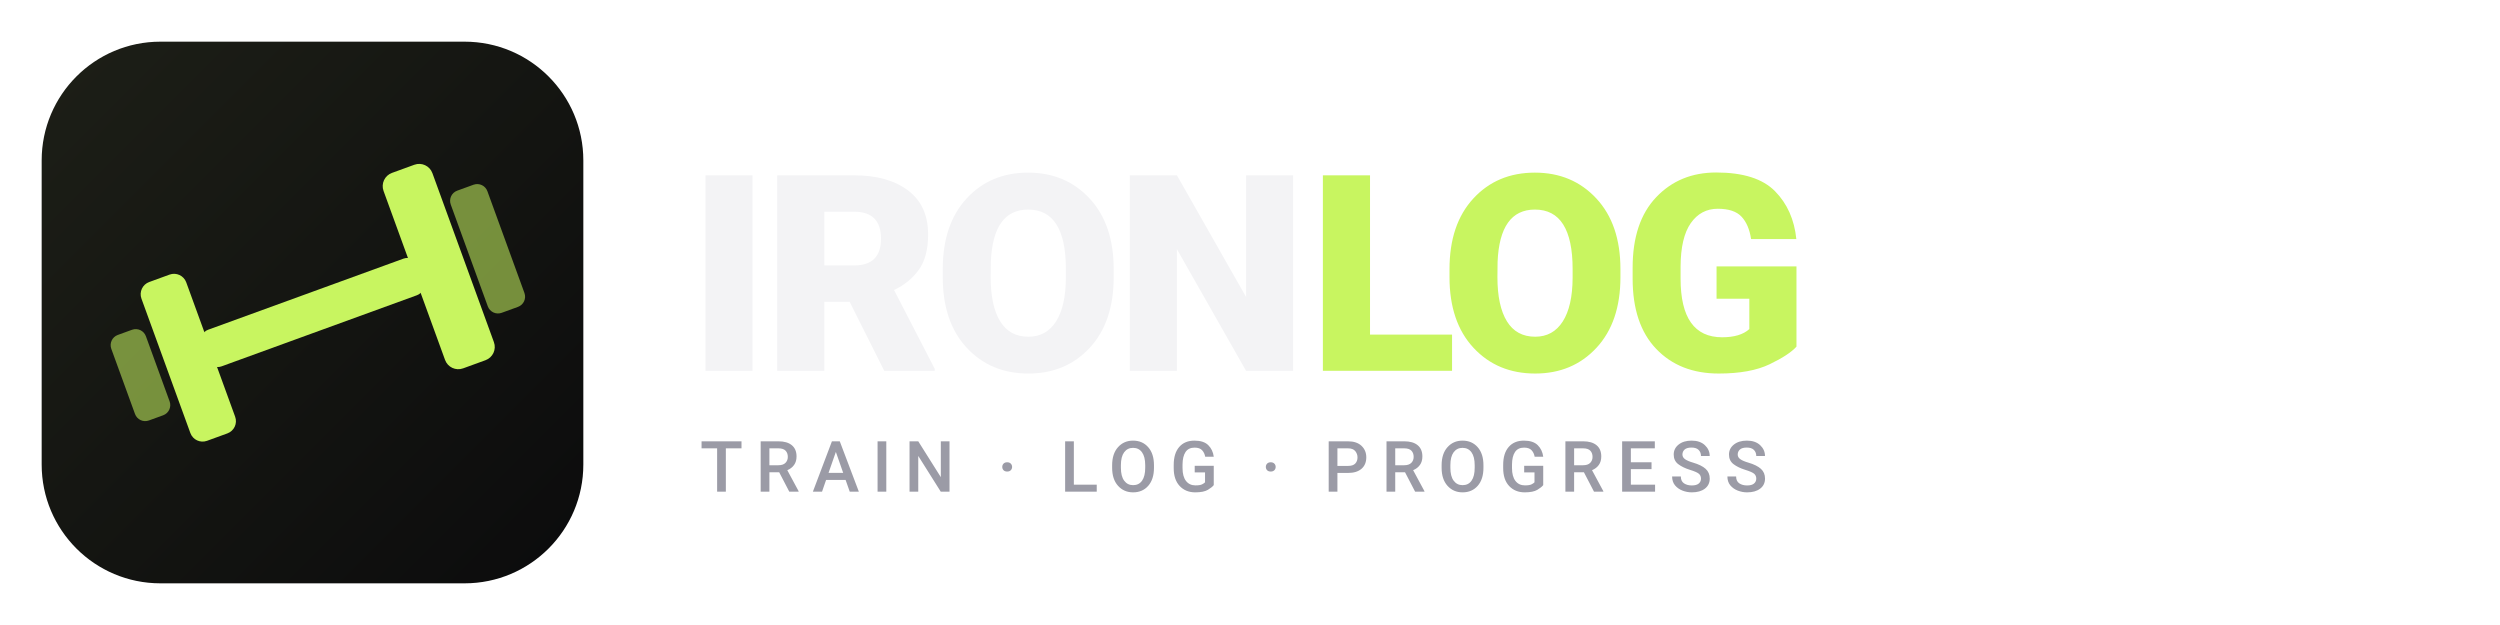
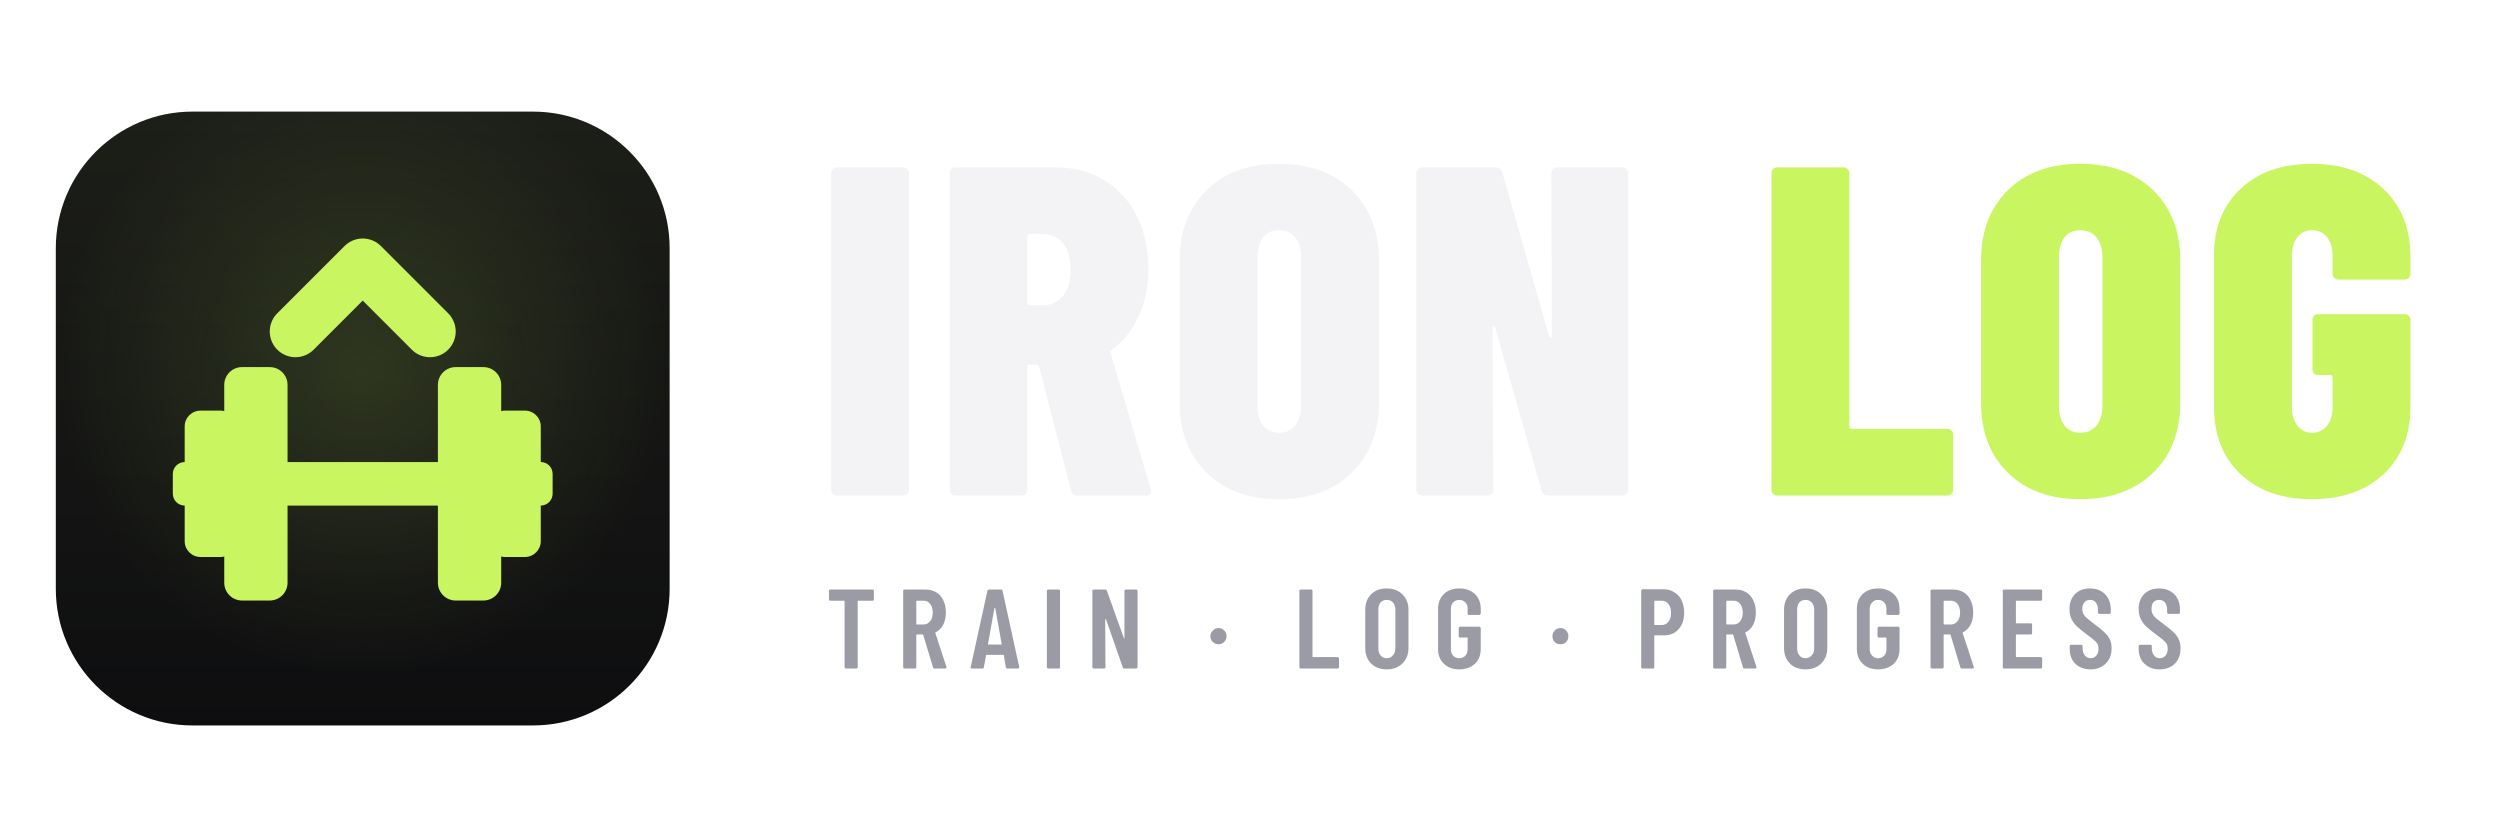
- <svg xmlns="http://www.w3.org/2000/svg" viewBox="0 0 1200 300" role="img" aria-label="Iron Log">
+ <svg xmlns="http://www.w3.org/2000/svg" viewBox="0 0 896 300" role="img" aria-label="Iron Log">
  <defs>
-     <linearGradient id="bg" x1="0" y1="0" x2="1" y2="1">
-       <stop offset="0" stop-color="#1d1f17" />
-       <stop offset="1" stop-color="#0b0b0c" />
+     <linearGradient id="bg" x1="0" y1="0" x2="0" y2="1">
+       <stop offset="0" stop-color="#1c1e18" />
+       <stop offset="1" stop-color="#0e0e10" />
    </linearGradient>
+     <radialGradient id="glow" cx=".5" cy=".42" r=".5">
+       <stop offset="0" stop-color="#c8f560" stop-opacity=".14" />
+       <stop offset="1" stop-color="#c8f560" stop-opacity="0" />
+     </radialGradient>
  </defs>
-   <g transform="translate(20 20)">
-     <rect width="260" height="260" rx="57" fill="url(#bg)" />
-     <g transform="translate(130 130) scale(.52) translate(-256 -256) rotate(-20 256 256)" fill="#c8f560">
-       <rect x="70" y="214" width="34" height="84" rx="10" opacity=".55" />
-       <rect x="112" y="178" width="44" height="156" rx="12" />
-       <rect x="150" y="238" width="212" height="36" rx="10" />
-       <rect x="356" y="160" width="48" height="192" rx="13" />
-       <rect x="410" y="196" width="36" height="120" rx="10" opacity=".55" />
-     </g>
+   <rect x="20" y="40" width="220" height="220" rx="48.984" fill="url(#bg)" />
+   <rect x="20" y="40" width="220" height="220" rx="48.984" fill="url(#glow)" />
+   <g transform="translate(59.1 79.1) scale(1.418)">
+     <path fill="#c8f560" d="M5 61h90a3 3 0 0 1 3 3v5a3 3 0 0 1 -3 3h-90a3 3 0 0 1 -3 -3v-5a3 3 0 0 1 3 -3zM9 48h5a4 4 0 0 1 4 4v29a4 4 0 0 1 -4 4h-5a4 4 0 0 1 -4 -4v-29a4 4 0 0 1 4 -4zM19.5 37h7a4.5 4.5 0 0 1 4.5 4.5v50a4.5 4.5 0 0 1 -4.5 4.5h-7a4.5 4.5 0 0 1 -4.5 -4.5v-50a4.5 4.5 0 0 1 4.5 -4.5zM73.5 37h7a4.5 4.5 0 0 1 4.5 4.5v50a4.5 4.5 0 0 1 -4.5 4.5h-7a4.5 4.5 0 0 1 -4.5 -4.5v-50a4.5 4.5 0 0 1 4.5 -4.5zM86 48h5a4 4 0 0 1 4 4v29a4 4 0 0 1 -4 4h-5a4 4 0 0 1 -4 -4v-29a4 4 0 0 1 4 -4z" />
+     <path fill="none" stroke="#c8f560" stroke-width="13" stroke-linecap="round" stroke-linejoin="round" d="M33 28 50 11 67 28" />
  </g>
-   <text x="330" y="178" font-family="ui-sans-serif, system-ui, -apple-system, 'Segoe UI', Roboto, sans-serif" font-size="132" font-weight="800" letter-spacing="-4" fill="#f3f3f5">IRON<tspan fill="#c8f560"> LOG</tspan>
-   </text>
-   <text x="336" y="236" font-family="ui-sans-serif, system-ui, -apple-system, 'Segoe UI', Roboto, sans-serif" font-size="34" font-weight="500" letter-spacing="6" fill="#9b9ba6">TRAIN · LOG · PROGRESS</text>
+   <path fill="#f3f3f5" d="M299.9 177.6Q299.1 177.6 298.5 177Q297.9 176.4 297.9 175.6L297.9 62Q297.9 61.2 298.5 60.6Q299.1 60 299.9 60L323.8 60Q324.6 60 325.2 60.6Q325.8 61.2 325.8 62L325.8 175.6Q325.8 176.4 325.2 177Q324.6 177.6 323.8 177.6M386.2 177.6Q384.4 177.6 383.9 175.9L372.4 131.4Q372.3 130.7 371.6 130.7L369.1 130.7Q368.2 130.7 368.2 131.6L368.2 175.6Q368.2 176.4 367.7 177Q367.1 177.6 366.2 177.6L342.4 177.6Q341.5 177.6 340.9 177Q340.4 176.4 340.4 175.6L340.4 62Q340.4 61.2 340.9 60.6Q341.5 60 342.4 60L378.5 60Q388.2 60 395.8 64.6Q403.4 69.2 407.5 77.6Q411.6 85.9 411.6 96.5Q411.6 105.9 408.1 113.3Q404.7 120.8 398.5 125.4Q398.2 125.5 398 125.8Q397.8 126 398 126.4L412.4 175.2L412.6 175.9Q412.6 177.6 410.8 177.6L386.2 177.6M369.1 83.9Q368.2 83.9 368.2 84.7L368.2 108.6Q368.2 109.4 369.1 109.4L373.8 109.4Q378.3 109.4 381 106Q383.7 102.7 383.7 96.8Q383.7 90.6 381 87.2Q378.3 83.9 373.8 83.9M458.4 178.9Q442.1 178.9 432.5 169.5Q422.8 160.1 422.8 144.2L422.8 93.4Q422.8 77.6 432.5 68.1Q442.1 58.7 458.4 58.7Q474.6 58.7 484.4 68.1Q494.2 77.6 494.2 93.4L494.2 144.2Q494.2 160.1 484.4 169.5Q474.6 178.9 458.4 178.9M458.4 155.1Q462.1 155.1 464.2 152.5Q466.3 149.9 466.3 145.3L466.3 92.3Q466.3 87.7 464.2 85.1Q462.1 82.5 458.4 82.5Q454.7 82.5 452.7 85.1Q450.7 87.7 450.7 92.3L450.7 145.3Q450.7 149.9 452.7 152.5Q454.7 155.1 458.4 155.1M556 62Q556 61.2 556.6 60.6Q557.2 60 558 60L581.6 60Q582.4 60 583 60.6Q583.6 61.2 583.6 62L583.6 175.6Q583.6 176.4 583 177Q582.4 177.6 581.6 177.6L554.8 177.6Q553 177.6 552.5 175.9L535.9 117.5Q535.7 117 535.3 116.9Q534.9 116.8 534.9 117.5L535.2 175.6Q535.2 176.4 534.6 177Q534 177.6 533.2 177.6L509.7 177.6Q508.8 177.6 508.2 177Q507.6 176.4 507.6 175.6L507.6 62Q507.6 61.2 508.2 60.6Q508.8 60 509.7 60L536 60Q537.9 60 538.4 61.7L555.2 120.5Q555.4 121 555.8 121Q556.2 121 556.2 120.3" />
+   <path fill="#c8f560" d="M637 177.6Q636.1 177.6 635.5 177Q634.9 176.4 634.9 175.6L634.9 62Q634.9 61.2 635.5 60.6Q636.1 60 637 60L660.8 60Q661.6 60 662.2 60.6Q662.8 61.2 662.8 62L662.8 152.9Q662.8 153.7 663.7 153.7L697.9 153.7Q698.8 153.7 699.4 154.3Q700 154.9 700 155.8L700 175.6Q700 176.4 699.4 177Q698.8 177.6 697.9 177.6M745.6 178.9Q729.3 178.9 719.7 169.5Q710 160.1 710 144.2L710 93.4Q710 77.6 719.7 68.1Q729.3 58.7 745.6 58.7Q761.8 58.7 771.6 68.1Q781.4 77.6 781.4 93.4L781.4 144.2Q781.4 160.1 771.6 169.5Q761.8 178.9 745.6 178.9M745.6 155.1Q749.3 155.1 751.4 152.5Q753.5 149.9 753.5 145.3L753.5 92.3Q753.5 87.7 751.4 85.1Q749.3 82.5 745.6 82.5Q741.9 82.5 739.9 85.1Q737.9 87.7 737.9 92.3L737.9 145.3Q737.9 149.9 739.9 152.5Q741.9 155.1 745.6 155.1M828.6 178.9Q812.6 178.9 803.1 170Q793.5 161 793.5 145.8L793.5 91.6Q793.5 76.5 803.1 67.6Q812.6 58.7 828.6 58.7Q844.6 58.7 854.2 67.7Q863.9 76.8 863.9 91.9L863.9 98.1Q863.9 99 863.3 99.6Q862.7 100.2 861.9 100.2L838 100.2Q837.2 100.2 836.6 99.6Q836 99 836 98.1L836 91.6Q836 87.6 834 85Q832 82.5 828.6 82.5Q825.4 82.5 823.4 85Q821.4 87.6 821.4 91.6L821.4 146Q821.4 150 823.4 152.6Q825.4 155.1 828.6 155.1Q832 155.1 834 152.6Q836 150 836 146L836 135.3Q836 134.4 835.1 134.4L830.8 134.4Q829.9 134.4 829.3 133.8Q828.8 133.2 828.8 132.4L828.8 114.6Q828.8 113.8 829.3 113.2Q829.9 112.6 830.8 112.6L861.9 112.6Q862.7 112.6 863.3 113.2Q863.9 113.8 863.9 114.6L863.9 145.8Q863.9 161 854.2 170Q844.6 178.9 828.6 178.9" />
+   <path fill="#9b9ba6" d="M312.7 211.3Q312.9 211.3 313.1 211.4Q313.2 211.5 313.2 211.7L313.2 214.8Q313.2 215 313.1 215.2Q312.9 215.3 312.7 215.3L307.6 215.3Q307.4 215.3 307.4 215.5L307.4 239.1Q307.4 239.3 307.2 239.5Q307.1 239.6 306.9 239.6L303.2 239.6Q303 239.6 302.8 239.5Q302.7 239.3 302.7 239.1L302.7 215.5Q302.7 215.3 302.5 215.3L297.6 215.3Q297.4 215.3 297.3 215.2Q297.1 215 297.1 214.8L297.1 211.7Q297.1 211.5 297.3 211.4Q297.4 211.3 297.6 211.3M334.9 239.6Q334.5 239.6 334.4 239.2L330.9 227.6Q330.9 227.4 330.7 227.4L328.6 227.4Q328.4 227.4 328.4 227.6L328.4 239.1Q328.4 239.3 328.2 239.5Q328.1 239.6 327.9 239.6L324.2 239.6Q324 239.6 323.8 239.5Q323.7 239.3 323.7 239.1L323.7 211.7Q323.7 211.5 323.8 211.4Q324 211.3 324.2 211.3L331.8 211.3Q333.9 211.3 335.6 212.3Q337.2 213.3 338.1 215.2Q339 217.1 339 219.5Q339 222 338.1 223.8Q337.1 225.7 335.4 226.6Q335.2 226.6 335.2 226.8L339.2 239Q339.2 239.1 339.2 239.2Q339.2 239.6 338.8 239.6L334.9 239.6M328.6 215.3Q328.4 215.3 328.4 215.5L328.4 223.6Q328.4 223.8 328.6 223.8L331.1 223.8Q332.5 223.8 333.4 222.6Q334.3 221.5 334.3 219.6Q334.3 217.6 333.4 216.5Q332.5 215.3 331.1 215.3M361.1 239.6Q360.6 239.6 360.5 239.2L359.8 234.9Q359.8 234.7 359.5 234.7L353.6 234.7Q353.4 234.7 353.4 234.9L352.6 239.2Q352.6 239.6 352.1 239.6L348.4 239.6Q347.8 239.6 347.9 239.1L353.9 211.7Q354 211.3 354.5 211.3L358.8 211.3Q359.2 211.3 359.3 211.7L365.3 239.1L365.3 239.2Q365.3 239.6 364.8 239.6L361.1 239.6M354.1 230.8Q354.1 231 354.3 231L358.8 231Q359 231 359 230.8L356.7 218Q356.6 217.9 356.5 217.9Q356.4 217.9 356.4 218M375.7 239.6Q375.5 239.6 375.4 239.5Q375.2 239.3 375.2 239.1L375.2 211.7Q375.2 211.5 375.4 211.4Q375.5 211.3 375.7 211.3L379.4 211.3Q379.6 211.3 379.8 211.4Q379.9 211.5 379.9 211.7L379.9 239.1Q379.9 239.3 379.8 239.5Q379.6 239.6 379.4 239.6M403 211.7Q403 211.5 403.1 211.4Q403.3 211.3 403.5 211.3L407.2 211.3Q407.4 211.3 407.5 211.4Q407.7 211.5 407.7 211.7L407.7 239.1Q407.7 239.3 407.5 239.5Q407.4 239.6 407.2 239.6L402.9 239.6Q402.5 239.6 402.4 239.2L396.4 222Q396.3 221.9 396.2 221.9Q396.1 221.9 396.1 222.1L396.2 239.1Q396.2 239.3 396 239.5Q395.9 239.6 395.7 239.6L392 239.6Q391.8 239.6 391.6 239.5Q391.5 239.3 391.5 239.1L391.5 211.7Q391.5 211.5 391.6 211.4Q391.8 211.3 392 211.3L396.2 211.3Q396.6 211.3 396.7 211.7L402.8 228.7Q402.8 228.8 402.9 228.8Q403 228.8 403 228.7M436.7 230.9Q435.5 230.9 434.7 230.1Q433.8 229.3 433.8 228Q433.8 226.8 434.7 226Q435.5 225.1 436.7 225.1Q438 225.1 438.8 226Q439.6 226.8 439.6 228Q439.6 229.3 438.7 230.1Q437.9 230.9 436.7 230.9M466.2 239.6Q466 239.6 465.9 239.5Q465.7 239.3 465.7 239.1L465.7 211.7Q465.7 211.5 465.9 211.4Q466 211.3 466.2 211.3L470 211.3Q470.2 211.3 470.3 211.4Q470.4 211.5 470.4 211.7L470.4 235.3Q470.4 235.5 470.6 235.5L479.4 235.5Q479.6 235.5 479.7 235.7Q479.9 235.8 479.9 236L479.9 239.1Q479.9 239.3 479.7 239.5Q479.6 239.6 479.4 239.6M497 239.9Q493.5 239.9 491.4 237.8Q489.3 235.7 489.3 232.2L489.3 218.6Q489.3 215.1 491.4 213Q493.5 210.9 497 210.9Q500.5 210.9 502.6 213Q504.8 215.1 504.8 218.6L504.8 232.2Q504.8 235.7 502.6 237.8Q500.5 239.9 497 239.9M497 235.9Q498.4 235.9 499.2 234.9Q500.1 234 500.1 232.4L500.1 218.4Q500.1 216.9 499.2 215.9Q498.4 215 497 215Q495.6 215 494.8 215.9Q494 216.9 494 218.4L494 232.4Q494 234 494.8 234.9Q495.6 235.9 497 235.9M523 239.9Q519.6 239.9 517.5 237.9Q515.4 235.9 515.4 232.6L515.4 218.3Q515.4 214.9 517.5 212.9Q519.6 210.9 523 210.9Q526.4 210.9 528.6 212.9Q530.7 214.9 530.7 218.3L530.7 219.9Q530.7 220.1 530.5 220.2Q530.4 220.4 530.2 220.4L526.5 220.4Q526.3 220.4 526.1 220.2Q526 220.1 526 219.9L526 218.2Q526 216.8 525.2 215.9Q524.3 215 523 215Q521.7 215 520.8 215.9Q520 216.8 520 218.2L520 232.6Q520 234.1 520.8 235Q521.7 235.9 523 235.9Q524.3 235.9 525.2 235Q526 234.1 526 232.6L526 228.7Q526 228.5 525.8 228.5L523.3 228.5Q523.1 228.5 523 228.4Q522.8 228.3 522.8 228.1L522.8 225.1Q522.8 224.9 523 224.8Q523.1 224.6 523.3 224.6L530.2 224.6Q530.4 224.6 530.5 224.8Q530.7 224.9 530.7 225.1L530.7 232.6Q530.7 235.9 528.6 237.9Q526.4 239.9 523 239.9M559.3 230.9Q558 230.9 557.2 230.1Q556.4 229.3 556.4 228Q556.4 226.8 557.2 226Q558 225.1 559.3 225.1Q560.5 225.1 561.3 226Q562.1 226.8 562.1 228Q562.1 229.3 561.3 230.1Q560.5 230.9 559.3 230.9M596.3 211.2Q598.5 211.2 600.1 212.3Q601.8 213.3 602.7 215.2Q603.6 217.1 603.6 219.6Q603.6 223.2 601.7 225.4Q599.7 227.7 596.6 227.7L593.1 227.7Q592.9 227.7 592.9 227.9L592.9 239.1Q592.9 239.3 592.8 239.5Q592.7 239.6 592.5 239.6L588.7 239.6Q588.5 239.6 588.4 239.5Q588.2 239.3 588.2 239.1L588.2 211.7Q588.2 211.5 588.4 211.4Q588.5 211.2 588.7 211.2L596.3 211.2M595.6 224Q597.1 224 598 222.8Q598.9 221.7 598.9 219.7Q598.9 217.6 598 216.5Q597.1 215.3 595.6 215.3L593.1 215.3Q592.9 215.3 592.9 215.5L592.9 223.8Q592.9 224 593.1 224M625.2 239.6Q624.8 239.6 624.7 239.2L621.2 227.6Q621.2 227.4 621 227.4L618.9 227.4Q618.7 227.4 618.7 227.6L618.7 239.1Q618.7 239.3 618.5 239.5Q618.4 239.6 618.2 239.6L614.5 239.6Q614.3 239.6 614.1 239.5Q614 239.3 614 239.1L614 211.7Q614 211.5 614.1 211.4Q614.3 211.3 614.5 211.3L622.1 211.3Q624.2 211.3 625.9 212.3Q627.5 213.3 628.4 215.2Q629.3 217.1 629.3 219.5Q629.3 222 628.4 223.8Q627.4 225.7 625.7 226.6Q625.5 226.6 625.5 226.8L629.5 239Q629.5 239.1 629.5 239.2Q629.5 239.6 629.1 239.6L625.2 239.6M618.9 215.3Q618.7 215.3 618.7 215.5L618.7 223.6Q618.7 223.8 618.9 223.8L621.4 223.8Q622.8 223.8 623.7 222.6Q624.6 221.5 624.6 219.6Q624.6 217.6 623.7 216.5Q622.8 215.3 621.4 215.3M647.1 239.9Q643.6 239.9 641.5 237.8Q639.4 235.7 639.4 232.2L639.4 218.6Q639.4 215.1 641.5 213Q643.6 210.9 647.1 210.9Q650.6 210.9 652.7 213Q654.9 215.1 654.9 218.6L654.9 232.2Q654.9 235.7 652.7 237.8Q650.6 239.9 647.1 239.9M647.1 235.9Q648.5 235.9 649.3 234.9Q650.2 234 650.2 232.4L650.2 218.4Q650.2 216.9 649.3 215.9Q648.5 215 647.1 215Q645.7 215 644.9 215.9Q644.1 216.9 644.1 218.4L644.1 232.4Q644.1 234 644.9 234.9Q645.7 235.9 647.1 235.9M673.1 239.9Q669.7 239.9 667.6 237.9Q665.5 235.9 665.5 232.6L665.5 218.3Q665.5 214.9 667.6 212.9Q669.7 210.9 673.1 210.9Q676.5 210.9 678.7 212.9Q680.8 214.9 680.8 218.3L680.8 219.9Q680.8 220.1 680.7 220.2Q680.5 220.4 680.3 220.4L676.6 220.4Q676.4 220.4 676.2 220.2Q676.1 220.1 676.1 219.9L676.1 218.2Q676.1 216.8 675.3 215.9Q674.4 215 673.1 215Q671.8 215 671 215.9Q670.1 216.8 670.1 218.2L670.1 232.6Q670.1 234.1 671 235Q671.8 235.9 673.1 235.9Q674.4 235.9 675.3 235Q676.1 234.1 676.1 232.6L676.1 228.7Q676.1 228.5 675.9 228.5L673.4 228.5Q673.2 228.5 673.1 228.4Q672.9 228.3 672.9 228.1L672.9 225.1Q672.9 224.9 673.1 224.8Q673.2 224.6 673.4 224.6L680.3 224.6Q680.5 224.6 680.7 224.8Q680.8 224.9 680.8 225.1L680.8 232.6Q680.8 235.9 678.7 237.9Q676.5 239.9 673.1 239.9M703.1 239.6Q702.7 239.6 702.6 239.2L699.1 227.6Q699.1 227.4 698.9 227.4L696.8 227.4Q696.6 227.4 696.6 227.6L696.6 239.1Q696.6 239.3 696.4 239.5Q696.3 239.6 696.1 239.6L692.4 239.6Q692.2 239.6 692 239.5Q691.9 239.3 691.9 239.1L691.9 211.7Q691.9 211.5 692 211.4Q692.2 211.3 692.4 211.3L700 211.3Q702.1 211.3 703.8 212.3Q705.4 213.3 706.3 215.2Q707.2 217.1 707.2 219.5Q707.2 222 706.3 223.8Q705.3 225.7 703.6 226.6Q703.4 226.6 703.4 226.8L707.4 239Q707.4 239.1 707.4 239.2Q707.4 239.6 707 239.6L703.1 239.6M696.8 215.3Q696.6 215.3 696.6 215.5L696.6 223.6Q696.6 223.8 696.8 223.8L699.3 223.8Q700.7 223.8 701.6 222.6Q702.5 221.5 702.5 219.6Q702.5 217.6 701.6 216.5Q700.7 215.3 699.3 215.3M731.9 214.8Q731.9 215 731.8 215.2Q731.6 215.3 731.4 215.3L722.7 215.3Q722.5 215.3 722.5 215.5L722.5 223.2Q722.5 223.4 722.7 223.4L727.8 223.4Q728 223.4 728.2 223.5Q728.3 223.6 728.3 223.8L728.3 227Q728.3 227.2 728.2 227.3Q728 227.4 727.8 227.4L722.7 227.4Q722.5 227.4 722.5 227.7L722.5 235.3Q722.5 235.5 722.7 235.5L731.4 235.5Q731.6 235.5 731.8 235.7Q731.9 235.8 731.9 236L731.9 239.1Q731.9 239.3 731.8 239.5Q731.6 239.6 731.4 239.6L718.2 239.6Q718 239.6 717.9 239.5Q717.8 239.3 717.8 239.1L717.8 211.7Q717.8 211.5 717.9 211.4Q718 211.3 718.2 211.3L731.4 211.3Q731.6 211.3 731.8 211.4Q731.9 211.5 731.9 211.7M749.3 239.9Q745.9 239.9 743.8 237.9Q741.8 235.9 741.8 232.6L741.8 231.5Q741.8 231.3 741.9 231.2Q742 231.1 742.3 231.1L745.9 231.1Q746.1 231.1 746.3 231.2Q746.4 231.3 746.4 231.5L746.4 232.4Q746.4 233.9 747.2 234.9Q748 235.9 749.3 235.9Q750.5 235.9 751.3 235Q752.1 234.1 752.1 232.6Q752.1 231.5 751.7 230.7Q751.2 230 750.4 229.3Q749.6 228.6 747.8 227.3Q745.8 225.8 744.6 224.7Q743.3 223.6 742.5 222Q741.7 220.4 741.7 218.3Q741.7 214.9 743.7 212.9Q745.7 210.9 749.1 210.9Q752.4 210.9 754.5 213Q756.5 215.1 756.5 218.5L756.5 219.5Q756.5 219.7 756.4 219.9Q756.3 220 756.1 220L752.4 220Q752.2 220 752.1 219.9Q751.9 219.7 751.9 219.5L751.9 218.5Q751.9 216.9 751.1 215.9Q750.4 215 749.1 215Q747.8 215 747.1 215.8Q746.3 216.7 746.3 218.3Q746.3 219.7 747.1 220.7Q748 221.7 750.4 223.5Q752.9 225.3 754.1 226.5Q755.4 227.7 756.1 229Q756.8 230.4 756.8 232.3Q756.8 235.8 754.7 237.8Q752.6 239.9 749.3 239.9M774 239.9Q770.7 239.9 768.6 237.9Q766.5 235.9 766.5 232.6L766.5 231.5Q766.5 231.3 766.7 231.2Q766.8 231.1 767 231.1L770.7 231.1Q770.9 231.1 771.1 231.2Q771.2 231.3 771.2 231.5L771.2 232.4Q771.2 233.9 772 234.9Q772.8 235.9 774 235.9Q775.3 235.9 776.1 235Q776.9 234.1 776.9 232.6Q776.9 231.5 776.5 230.7Q776 230 775.2 229.3Q774.4 228.6 772.6 227.3Q770.6 225.8 769.4 224.7Q768.1 223.6 767.3 222Q766.5 220.4 766.5 218.3Q766.5 214.9 768.5 212.9Q770.5 210.9 773.8 210.9Q777.2 210.9 779.3 213Q781.3 215.1 781.3 218.5L781.3 219.5Q781.3 219.7 781.2 219.9Q781 220 780.8 220L777.2 220Q777 220 776.8 219.9Q776.7 219.7 776.7 219.5L776.7 218.5Q776.7 216.9 775.9 215.9Q775.1 215 773.8 215Q772.6 215 771.8 215.8Q771.1 216.7 771.1 218.3Q771.1 219.7 771.9 220.7Q772.7 221.7 775.2 223.5Q777.6 225.3 778.9 226.5Q780.2 227.7 780.8 229Q781.5 230.4 781.5 232.3Q781.5 235.8 779.5 237.8Q777.4 239.9 774 239.9" />
</svg>
